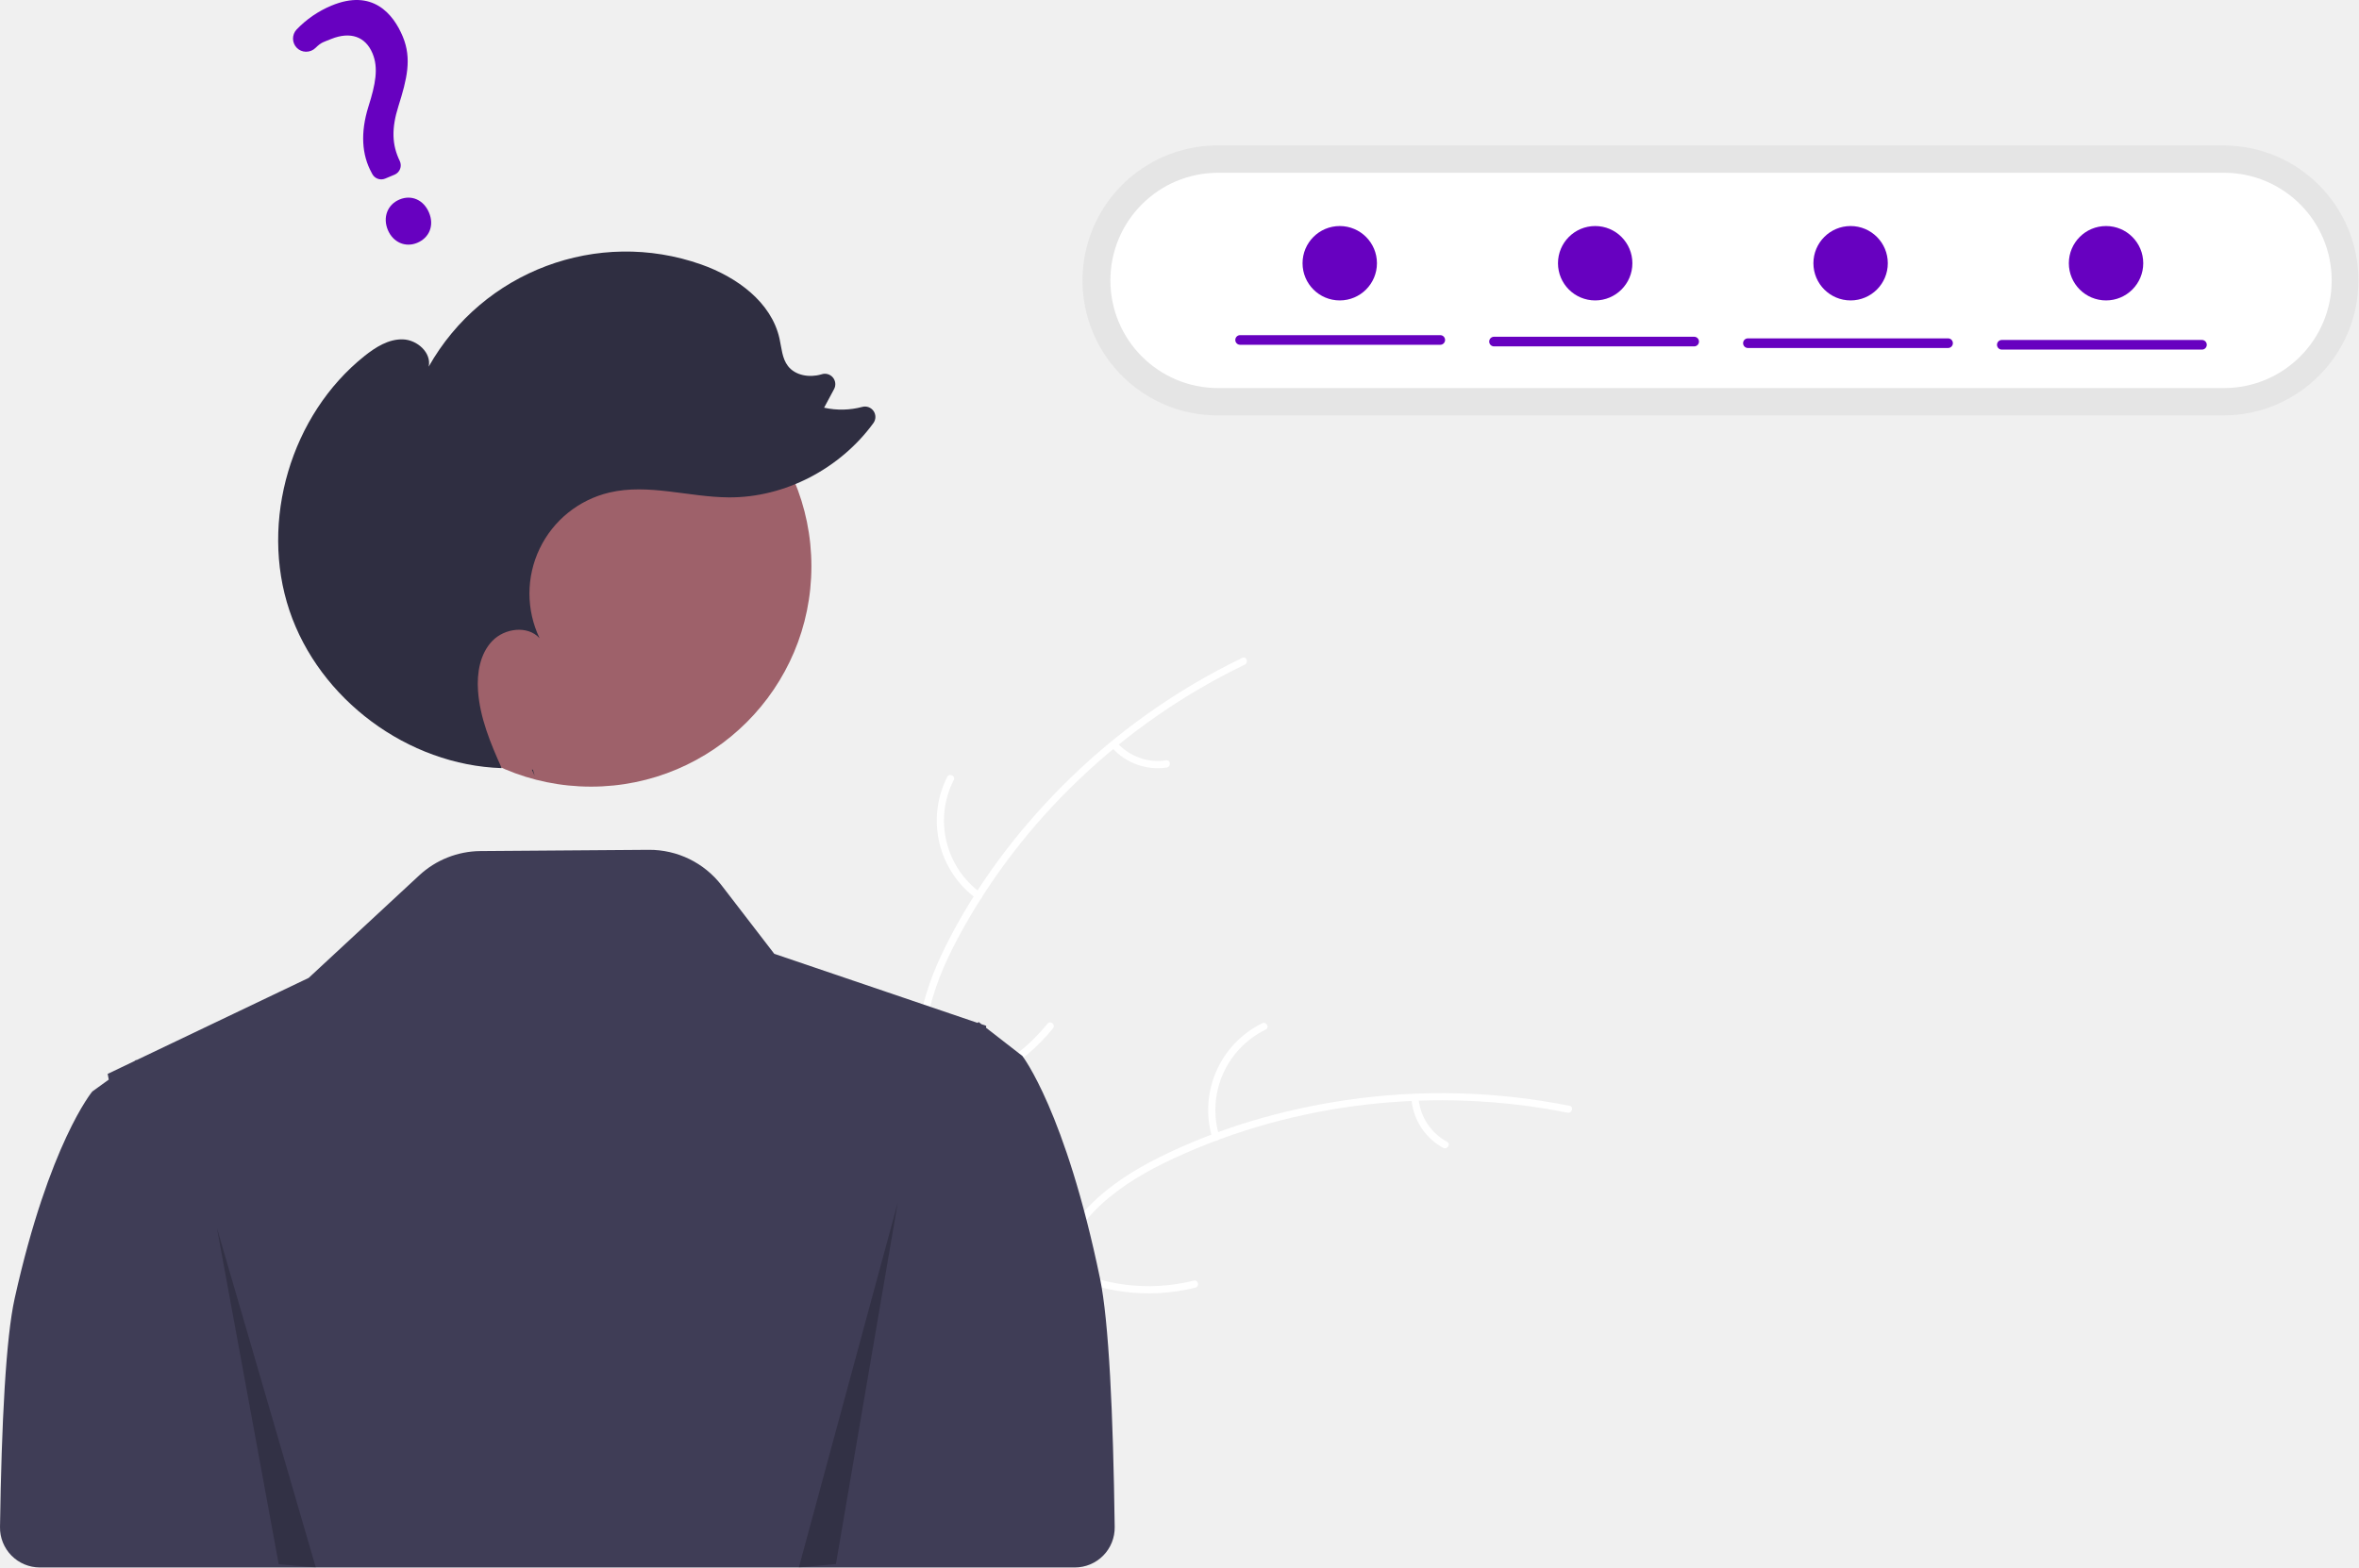
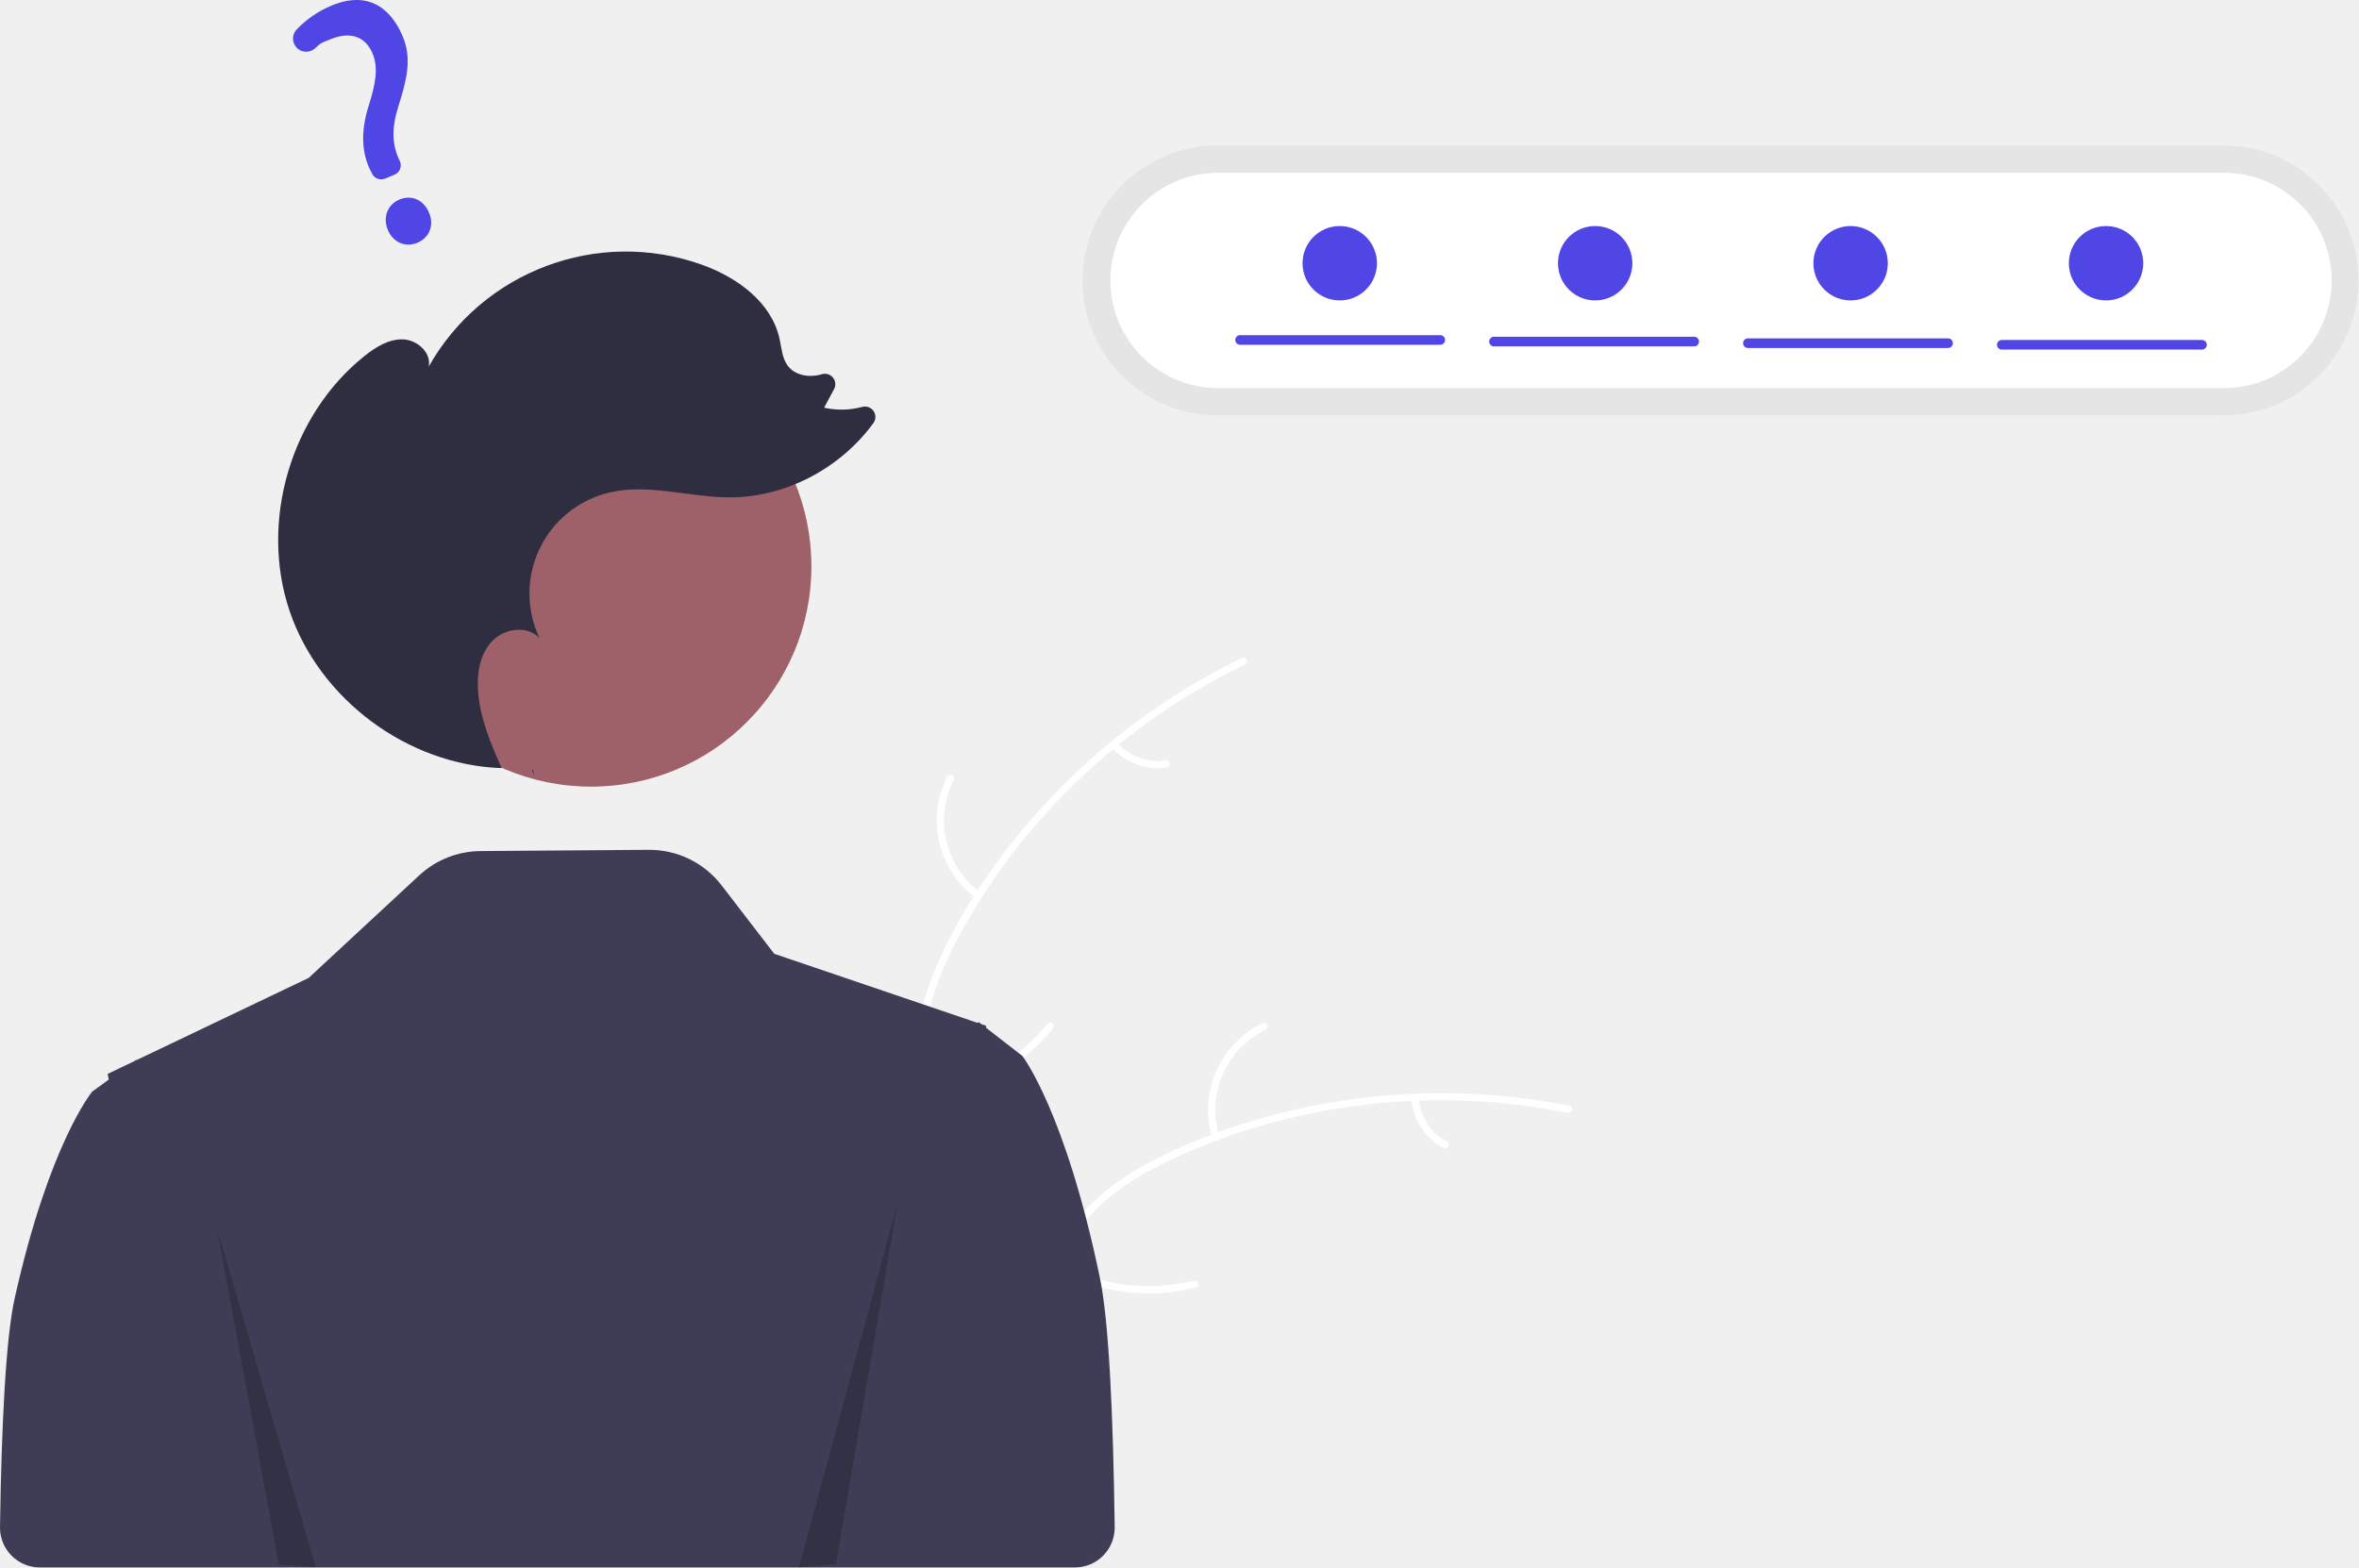
<svg xmlns="http://www.w3.org/2000/svg" data-name="Layer 1" width="951.235" height="632.162" viewBox="0 0 951.235 632.162">
  <path d="M465.591,496.884c32.599-57.345,94.782-101.377,160.608-97.135a303.919,303.919,0,0,0-79.931,192.744c-1.081,27.644.595,58.502-17.759,79.201-11.42,12.88-28.877,19.117-46.04,20.426-17.164,1.308-34.324-1.793-51.259-4.881l-4.108,1.261C425.537,622.556,432.992,554.23,465.591,496.884Z" transform="translate(-124.3823 -133.0693)" fill="#f0f0f0" />
  <path d="M626.297,401.13C577.62,424.563,536.113,463.7,510.633,511.429c-5.509,10.319-10.199,21.266-12.244,32.841-2.047,11.58-.617,22.603,3.338,33.602,3.616,10.055,8.479,19.921,9.588,30.68,1.169,11.34-3.004,21.944-10.515,30.359-9.19,10.296-21.531,16.677-33.817,22.497-13.641,6.462-27.912,12.958-37.573,25.019-1.171,1.461-3.37-.441-2.201-1.9,16.809-20.983,45.583-24.928,65.536-41.831,9.31-7.887,16.3-18.628,15.859-31.214-.386-11.005-5.392-21.184-9.141-31.333-3.937-10.657-5.9-21.372-4.488-32.734,1.444-11.622,5.716-22.776,10.937-33.191,11.774-23.488,27.887-45.051,46.345-63.691a264.375,264.375,0,0,1,73.099-52.155c1.681-.809,2.612,1.947.942,2.751Z" transform="translate(-124.3823 -133.0693)" fill="#fff" />
  <path d="M518.097,495.478a38.974,38.974,0,0,1-11.761-49.077c.851-1.666,3.48-.421,2.627,1.247a36.089,36.089,0,0,0,11.033,45.63c1.515,1.097-.393,3.291-1.9,2.201Z" transform="translate(-124.3823 -133.0693)" fill="#fff" />
  <path d="M499.222,573.016A75.118,75.118,0,0,0,546.783,545.906c1.176-1.457,3.375.444,2.201,1.9A78.134,78.134,0,0,1,499.435,575.915c-1.855.266-2.058-2.635-.213-2.899Z" transform="translate(-124.3823 -133.0693)" fill="#fff" />
  <path d="M574.907,432.685a22.061,22.061,0,0,0,19.718,7.03c1.851-.289,2.052,2.612.213,2.899a24.721,24.721,0,0,1-21.83-7.728,1.502,1.502,0,0,1-.151-2.05,1.461,1.461,0,0,1,2.05-.151Z" transform="translate(-124.3823 -133.0693)" fill="#fff" />
  <path d="M757.173,580.652c-1.151.213-2.302.427-3.463.662a290.53,290.53,0,0,0-45.425,12.557c-1.149.4-2.308.823-3.443,1.255a306.284,306.284,0,0,0-96.329,58.622,297.44,297.44,0,0,0-31.2,32.695c-13.196,16.123-26.221,34.654-43.465,45.166a51.028,51.028,0,0,1-5.552,3.01l-99.338-41.204c-.179-.207-.368-.392-.548-.599l-4.041-1.464c.451-.636.932-1.287,1.383-1.923.26-.37.542-.731.802-1.102.18-.244.362-.488.511-.718.06-.081.121-.162.171-.221.149-.23.311-.429.451-.636q4.02-5.465,8.13-10.892c.009-.023.009-.023.041-.036,20.951-27.516,44.382-53.525,71.017-75.151.802-.65,1.611-1.324,2.458-1.955a283.824,283.824,0,0,1,38.364-25.951,250.912,250.912,0,0,1,22.758-11.253A208.652,208.652,0,0,1,633.669,545.389c43.431-4.033,87.669,5.869,120.98,33.154C755.5,579.241,756.331,579.931,757.173,580.652Z" transform="translate(-124.3823 -133.0693)" fill="#f0f0f0" />
  <path d="M756.427,581.82c-52.975-10.597-109.678-4.339-158.759,18.43-10.611,4.923-20.947,10.84-29.549,18.85-8.606,8.014-14.101,17.676-17.565,28.839-3.167,10.205-5.224,21.011-10.816,30.269-5.895,9.758-15.61,15.712-26.674,17.909-13.537,2.688-27.232.352-40.545-2.397-14.782-3.053-30.088-6.459-45.063-2.646-1.814.462-2.425-2.381-.613-2.842,26.055-6.634,51.404,7.541,77.512,6.058,12.183-.692,24.23-5.06,31.455-15.374,6.318-9.019,8.449-20.16,11.566-30.521,3.273-10.879,8.157-20.616,16.124-28.838,8.151-8.41,18.277-14.744,28.715-19.916,23.542-11.665,49.39-19.181,75.35-22.951a264.375,264.375,0,0,1,89.766,2.367c1.83.366.913,3.127-.905,2.763Z" transform="translate(-124.3823 -133.0693)" fill="#fff" />
  <path d="M613.231,592.008a38.974,38.974,0,0,1,20.158-46.266c1.682-.817,3.032,1.759,1.347,2.577a36.089,36.089,0,0,0-18.663,43.076c.549,1.788-2.296,2.391-2.842.613Z" transform="translate(-124.3823 -133.0693)" fill="#fff" />
  <path d="M551.478,642.554a75.118,75.118,0,0,0,54.296,6.99c1.816-.456,2.427,2.387.613,2.842a78.135,78.135,0,0,1-56.485-7.388c-1.641-.905-.057-3.343,1.576-2.443Z" transform="translate(-124.3823 -133.0693)" fill="#fff" />
  <path d="M696.396,576.075a22.061,22.061,0,0,0,11.511,17.484c1.652.884.066,3.321-1.576,2.443a24.721,24.721,0,0,1-12.777-19.314,1.502,1.502,0,0,1,1.114-1.728,1.461,1.461,0,0,1,1.728,1.114Z" transform="translate(-124.3823 -133.0693)" fill="#fff" />
  <path d="M567.941,648.631c-13.912-67.267-31.302-89.694-31.302-89.694l-6.643-5.152-7.989-6.206.039-.798-1.895-.644-.445-.346-.729-.56-.117.126-.248.256-36.152-12.289-45.865-15.579L415.355,490.14a36.734,36.734,0,0,0-29.387-14.334l-67.829.502a36.734,36.734,0,0,0-24.71,9.801l-44.583,41.354-69.469,33.178-.117-.117-.729.521-10.734,5.132.443,2.306-6.643,4.794s-17.39,20.868-31.302,83.459c-3.539,15.926-5.281,50.09-5.91,92.188a16.069,16.069,0,0,0,16.062,16.307H511.494v-0H557.806a16.072,16.072,0,0,0,16.063-16.291C573.254,703.131,571.513,665.902,567.941,648.631Z" transform="translate(-124.3823 -133.0693)" fill="#3f3d56" />
  <path d="M615.548,191.732a54.431,54.431,0,1,0,0,108.861H1021.187a54.431,54.431,0,0,0,0-108.861Z" transform="translate(-124.3823 -133.0693)" fill="#e5e5e5" />
  <path d="M615.548,202.747a43.415,43.415,0,1,0,0,86.83H1021.187a43.415,43.415,0,0,0,0-86.83Z" transform="translate(-124.3823 -133.0693)" fill="#fff" />
  <circle id="e096411a-cdc3-4e6d-bbd4-4630e1fee17e" data-name="ab6171fa-7d69-4734-b81c-8dff60f9761b" cx="238.323" cy="228.392" r="88.863" fill="#9e616a" />
  <path d="M339.972,445.973q-.569-1.254-1.136-2.516c.146.005.29.026.435.029Z" transform="translate(-124.3823 -133.0693)" fill="#2f2e41" />
  <path d="M271.371,276.64c4.494-3.585,9.747-6.884,15.494-6.699,5.746.185,11.573,5.375,10.383,11a91.318,91.318,0,0,1,109.895-41.208c14.282,5.039,28.287,15.119,31.568,29.904.842,3.795,1.023,7.957,3.393,11.039,2.988,3.886,8.705,4.765,13.412,3.398q.071-.021.141-.042a4.199,4.199,0,0,1,5.073,5.927l-4.041,7.537a32.383,32.383,0,0,0,15.428-.328,4.195,4.195,0,0,1,4.455,6.528c-13.325,18.294-35.586,30.108-58.303,29.969-16.146-.098-32.458-5.663-48.172-1.95a41.844,41.844,0,0,0-28.144,58.74c-4.827-5.28-14.159-4.03-19.097,1.147-4.938,5.177-6.216,12.904-5.719,20.041.761,10.916,5.038,21.201,9.546,31.212-37.801-1.19-73.555-27.707-85.59-63.572C229.008,343.267,241.674,300.33,271.371,276.64Z" transform="translate(-124.3823 -133.0693)" fill="#2f2e41" />
  <polygon points="87.464 495.253 112.388 630.86 127.343 632.162 87.464 495.253" opacity="0.2" />
  <polygon points="362.007 485.026 337.083 630.762 322.128 632.162 362.007 485.026" opacity="0.2" />
-   <path d="M292.629,231.001c-4.779,1.995-9.765-.191-11.857-5.2-2.123-5.085-.14-10.246,4.715-12.274,4.856-2.028,9.754.165,11.911,5.331C299.524,223.948,297.563,228.941,292.629,231.001Zm-9.154-27.482-3.8,1.587a4.099,4.099,0,0,1-5.206-1.909l-.188-.368c-4.088-7.373-4.557-16.335-1.384-26.621,2.939-9.227,4.16-15.717,1.705-21.596-2.838-6.797-8.899-8.927-16.628-5.842-2.998,1.252-3.952,1.232-6.311,3.572a5.416,5.416,0,0,1-3.921,1.593,5.235,5.235,0,0,1-3.747-1.643,5.348,5.348,0,0,1-.037-7.297,41.535,41.535,0,0,1,14.046-9.644c16.606-6.934,24.966,3.303,28.792,12.465,3.742,8.961,1.637,17.275-1.745,28.043-2.834,8.948-2.669,15.578.55,22.17a4.081,4.081,0,0,1-2.126,5.491Z" transform="translate(-124.3823 -133.0693)" fill="#6701c0" />
-   <path d="M705.149,272.122h-80.707a1.944,1.944,0,1,1,0-3.888h80.707a1.944,1.944,0,0,1,0,3.888Z" transform="translate(-124.3823 -133.0693)" fill="#6701c0" />
-   <path d="M807.53,272.77h-80.707a1.944,1.944,0,1,1,0-3.888h80.707a1.944,1.944,0,1,1,0,3.888Z" transform="translate(-124.3823 -133.0693)" fill="#6701c0" />
-   <path d="M909.912,273.418H829.205a1.944,1.944,0,0,1,0-3.888h80.707a1.944,1.944,0,1,1,0,3.888Z" transform="translate(-124.3823 -133.0693)" fill="#6701c0" />
-   <path d="M1012.294,274.066h-80.707a1.944,1.944,0,0,1,0-3.888h80.707a1.944,1.944,0,0,1,0,3.888Z" transform="translate(-124.3823 -133.0693)" fill="#6701c0" />
-   <circle cx="540.235" cy="106.162" r="15" fill="#6701c0" />
-   <circle cx="643.235" cy="106.162" r="15" fill="#6701c0" />
-   <circle cx="746.235" cy="106.162" r="15" fill="#6701c0" />
-   <circle cx="849.235" cy="106.162" r="15" fill="#6701c0" />
+   <path d="M292.629,231.001c-4.779,1.995-9.765-.191-11.857-5.2-2.123-5.085-.14-10.246,4.715-12.274,4.856-2.028,9.754.165,11.911,5.331C299.524,223.948,297.563,228.941,292.629,231.001Zm-9.154-27.482-3.8,1.587a4.099,4.099,0,0,1-5.206-1.909l-.188-.368c-4.088-7.373-4.557-16.335-1.384-26.621,2.939-9.227,4.16-15.717,1.705-21.596-2.838-6.797-8.899-8.927-16.628-5.842-2.998,1.252-3.952,1.232-6.311,3.572a5.416,5.416,0,0,1-3.921,1.593,5.235,5.235,0,0,1-3.747-1.643,5.348,5.348,0,0,1-.037-7.297,41.535,41.535,0,0,1,14.046-9.644c16.606-6.934,24.966,3.303,28.792,12.465,3.742,8.961,1.637,17.275-1.745,28.043-2.834,8.948-2.669,15.578.55,22.17a4.081,4.081,0,0,1-2.126,5.491Z" transform="translate(-124.3823 -133.0693)" fill="#4f46e5" />
+   <path d="M705.149,272.122h-80.707a1.944,1.944,0,1,1,0-3.888h80.707a1.944,1.944,0,0,1,0,3.888Z" transform="translate(-124.3823 -133.0693)" fill="#4f46e5" />
+   <path d="M807.53,272.77h-80.707a1.944,1.944,0,1,1,0-3.888h80.707a1.944,1.944,0,1,1,0,3.888Z" transform="translate(-124.3823 -133.0693)" fill="#4f46e5" />
+   <path d="M909.912,273.418H829.205a1.944,1.944,0,0,1,0-3.888h80.707a1.944,1.944,0,1,1,0,3.888Z" transform="translate(-124.3823 -133.0693)" fill="#4f46e5" />
+   <path d="M1012.294,274.066h-80.707a1.944,1.944,0,0,1,0-3.888h80.707a1.944,1.944,0,0,1,0,3.888Z" transform="translate(-124.3823 -133.0693)" fill="#4f46e5" />
+   <circle cx="540.235" cy="106.162" r="15" fill="#4f46e5" />
+   <circle cx="643.235" cy="106.162" r="15" fill="#4f46e5" />
+   <circle cx="746.235" cy="106.162" r="15" fill="#4f46e5" />
+   <circle cx="849.235" cy="106.162" r="15" fill="#4f46e5" />
</svg>
